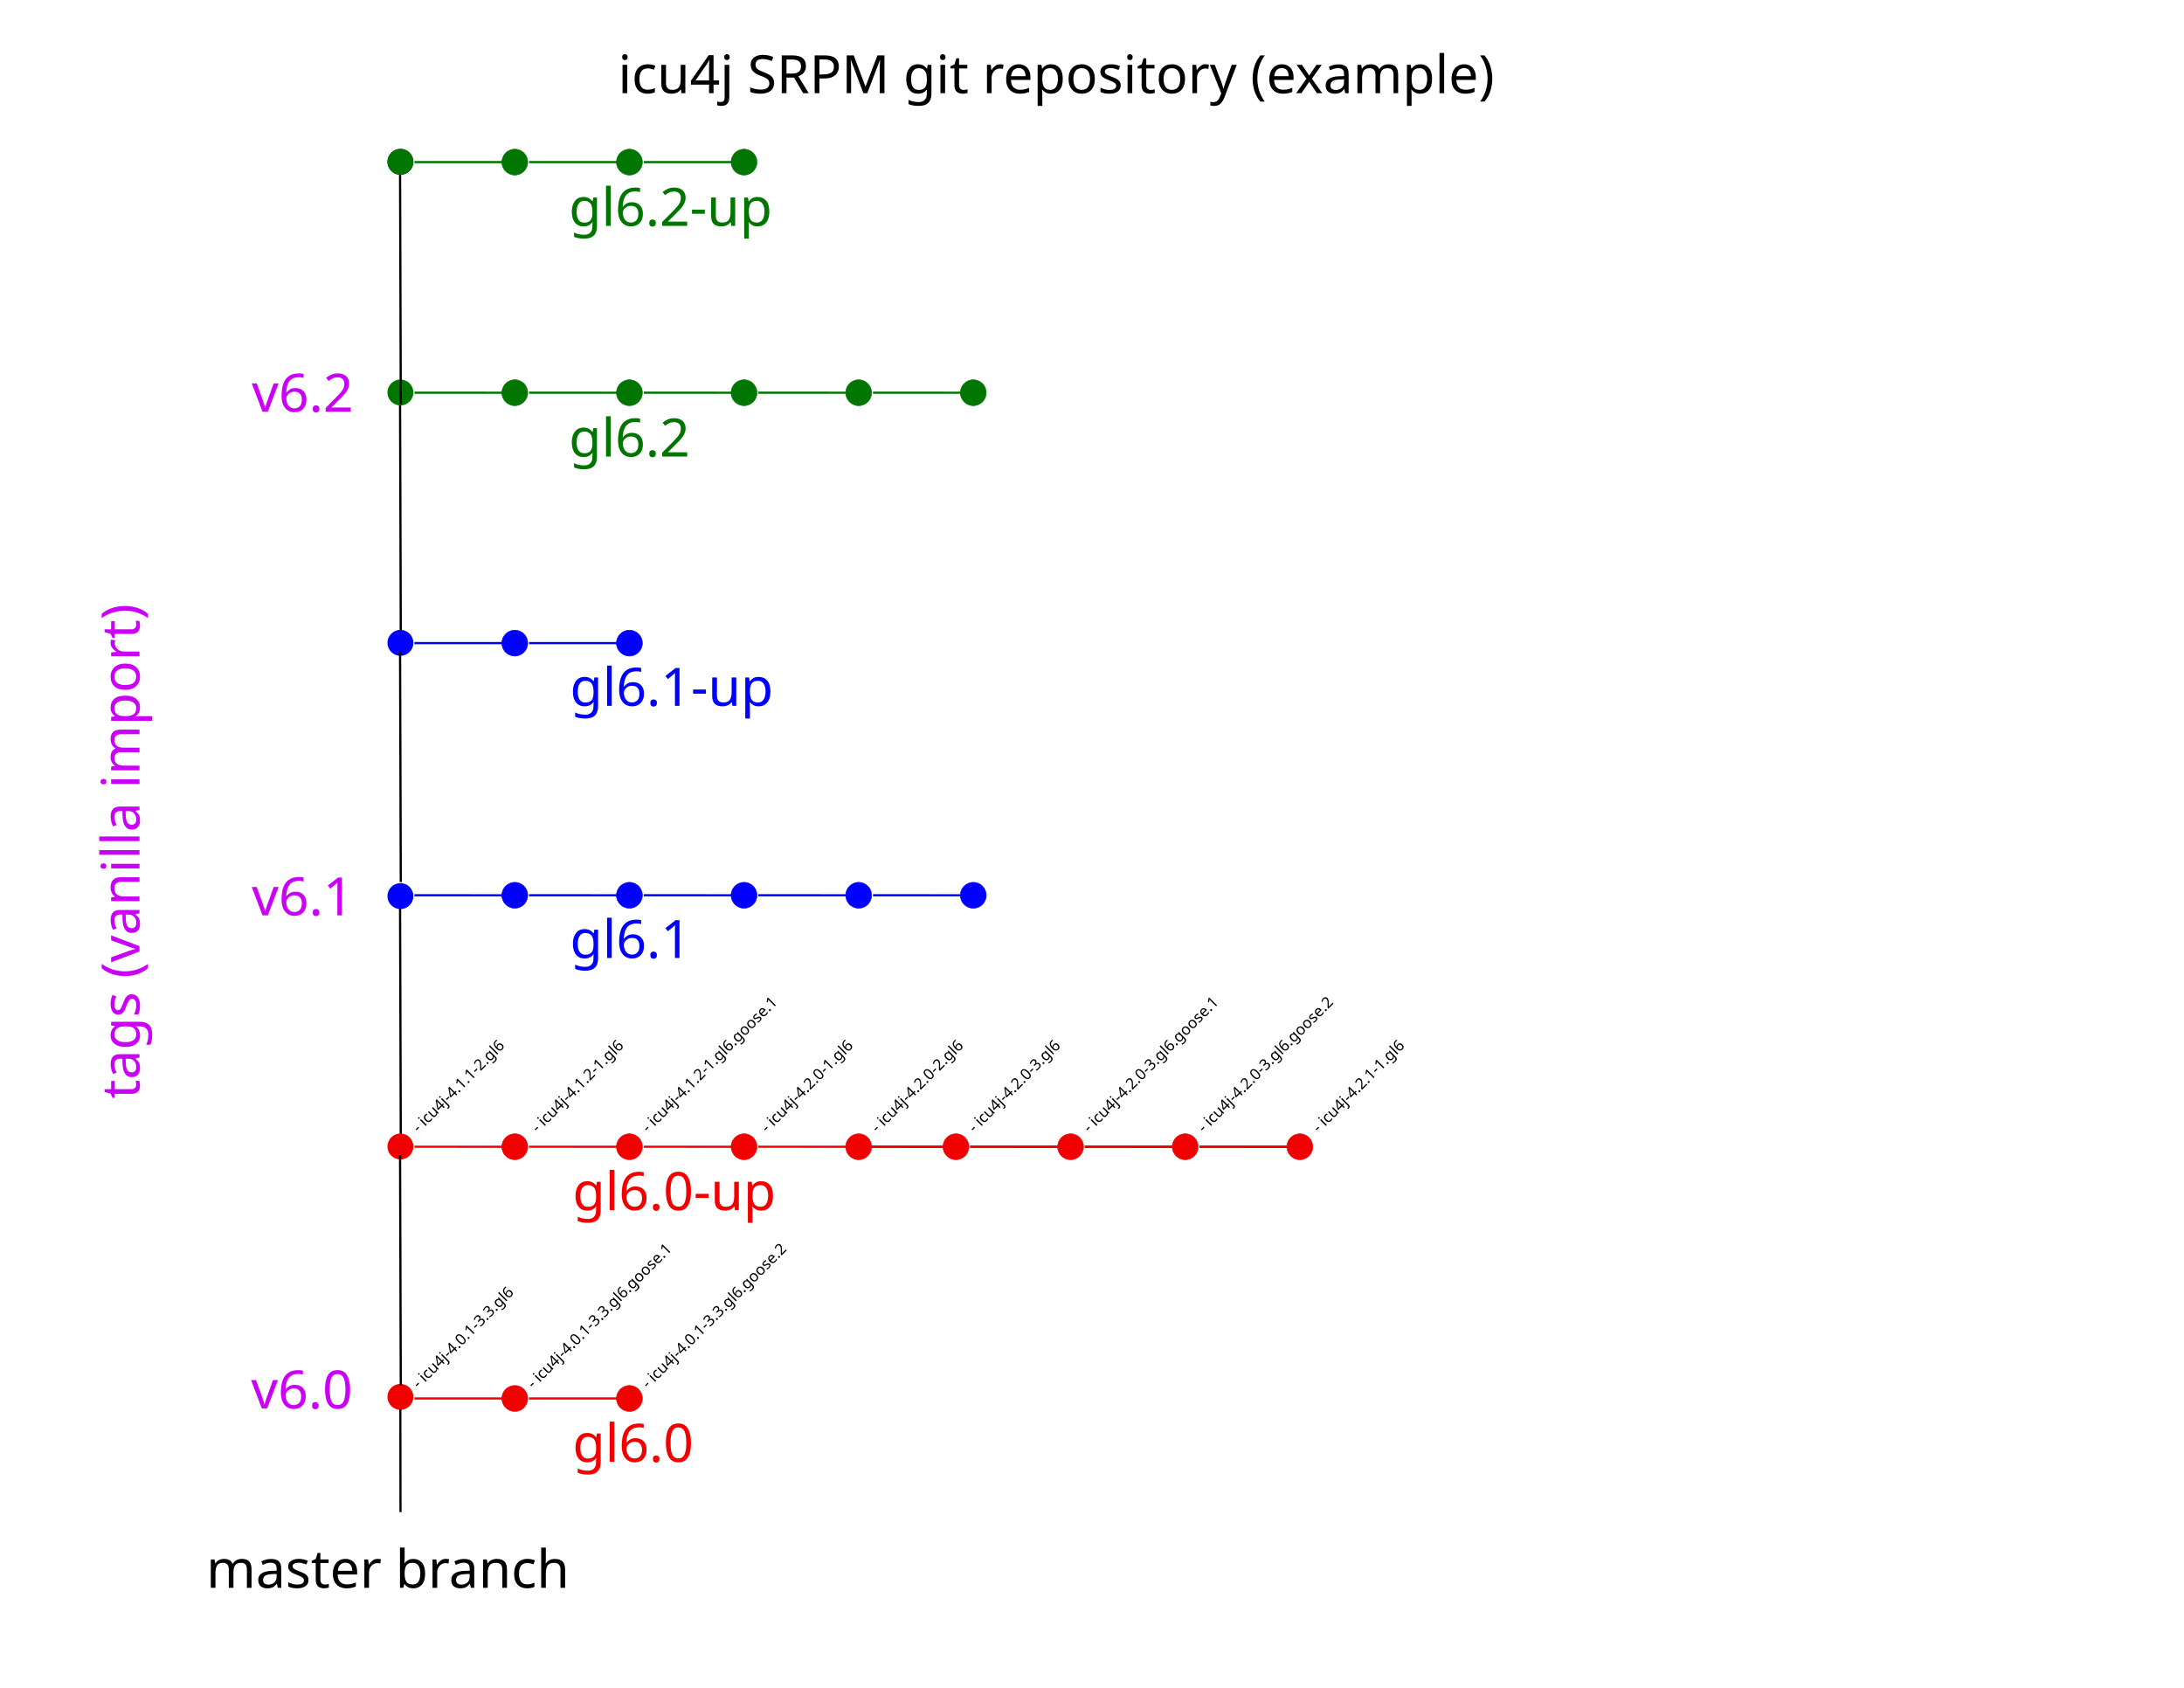
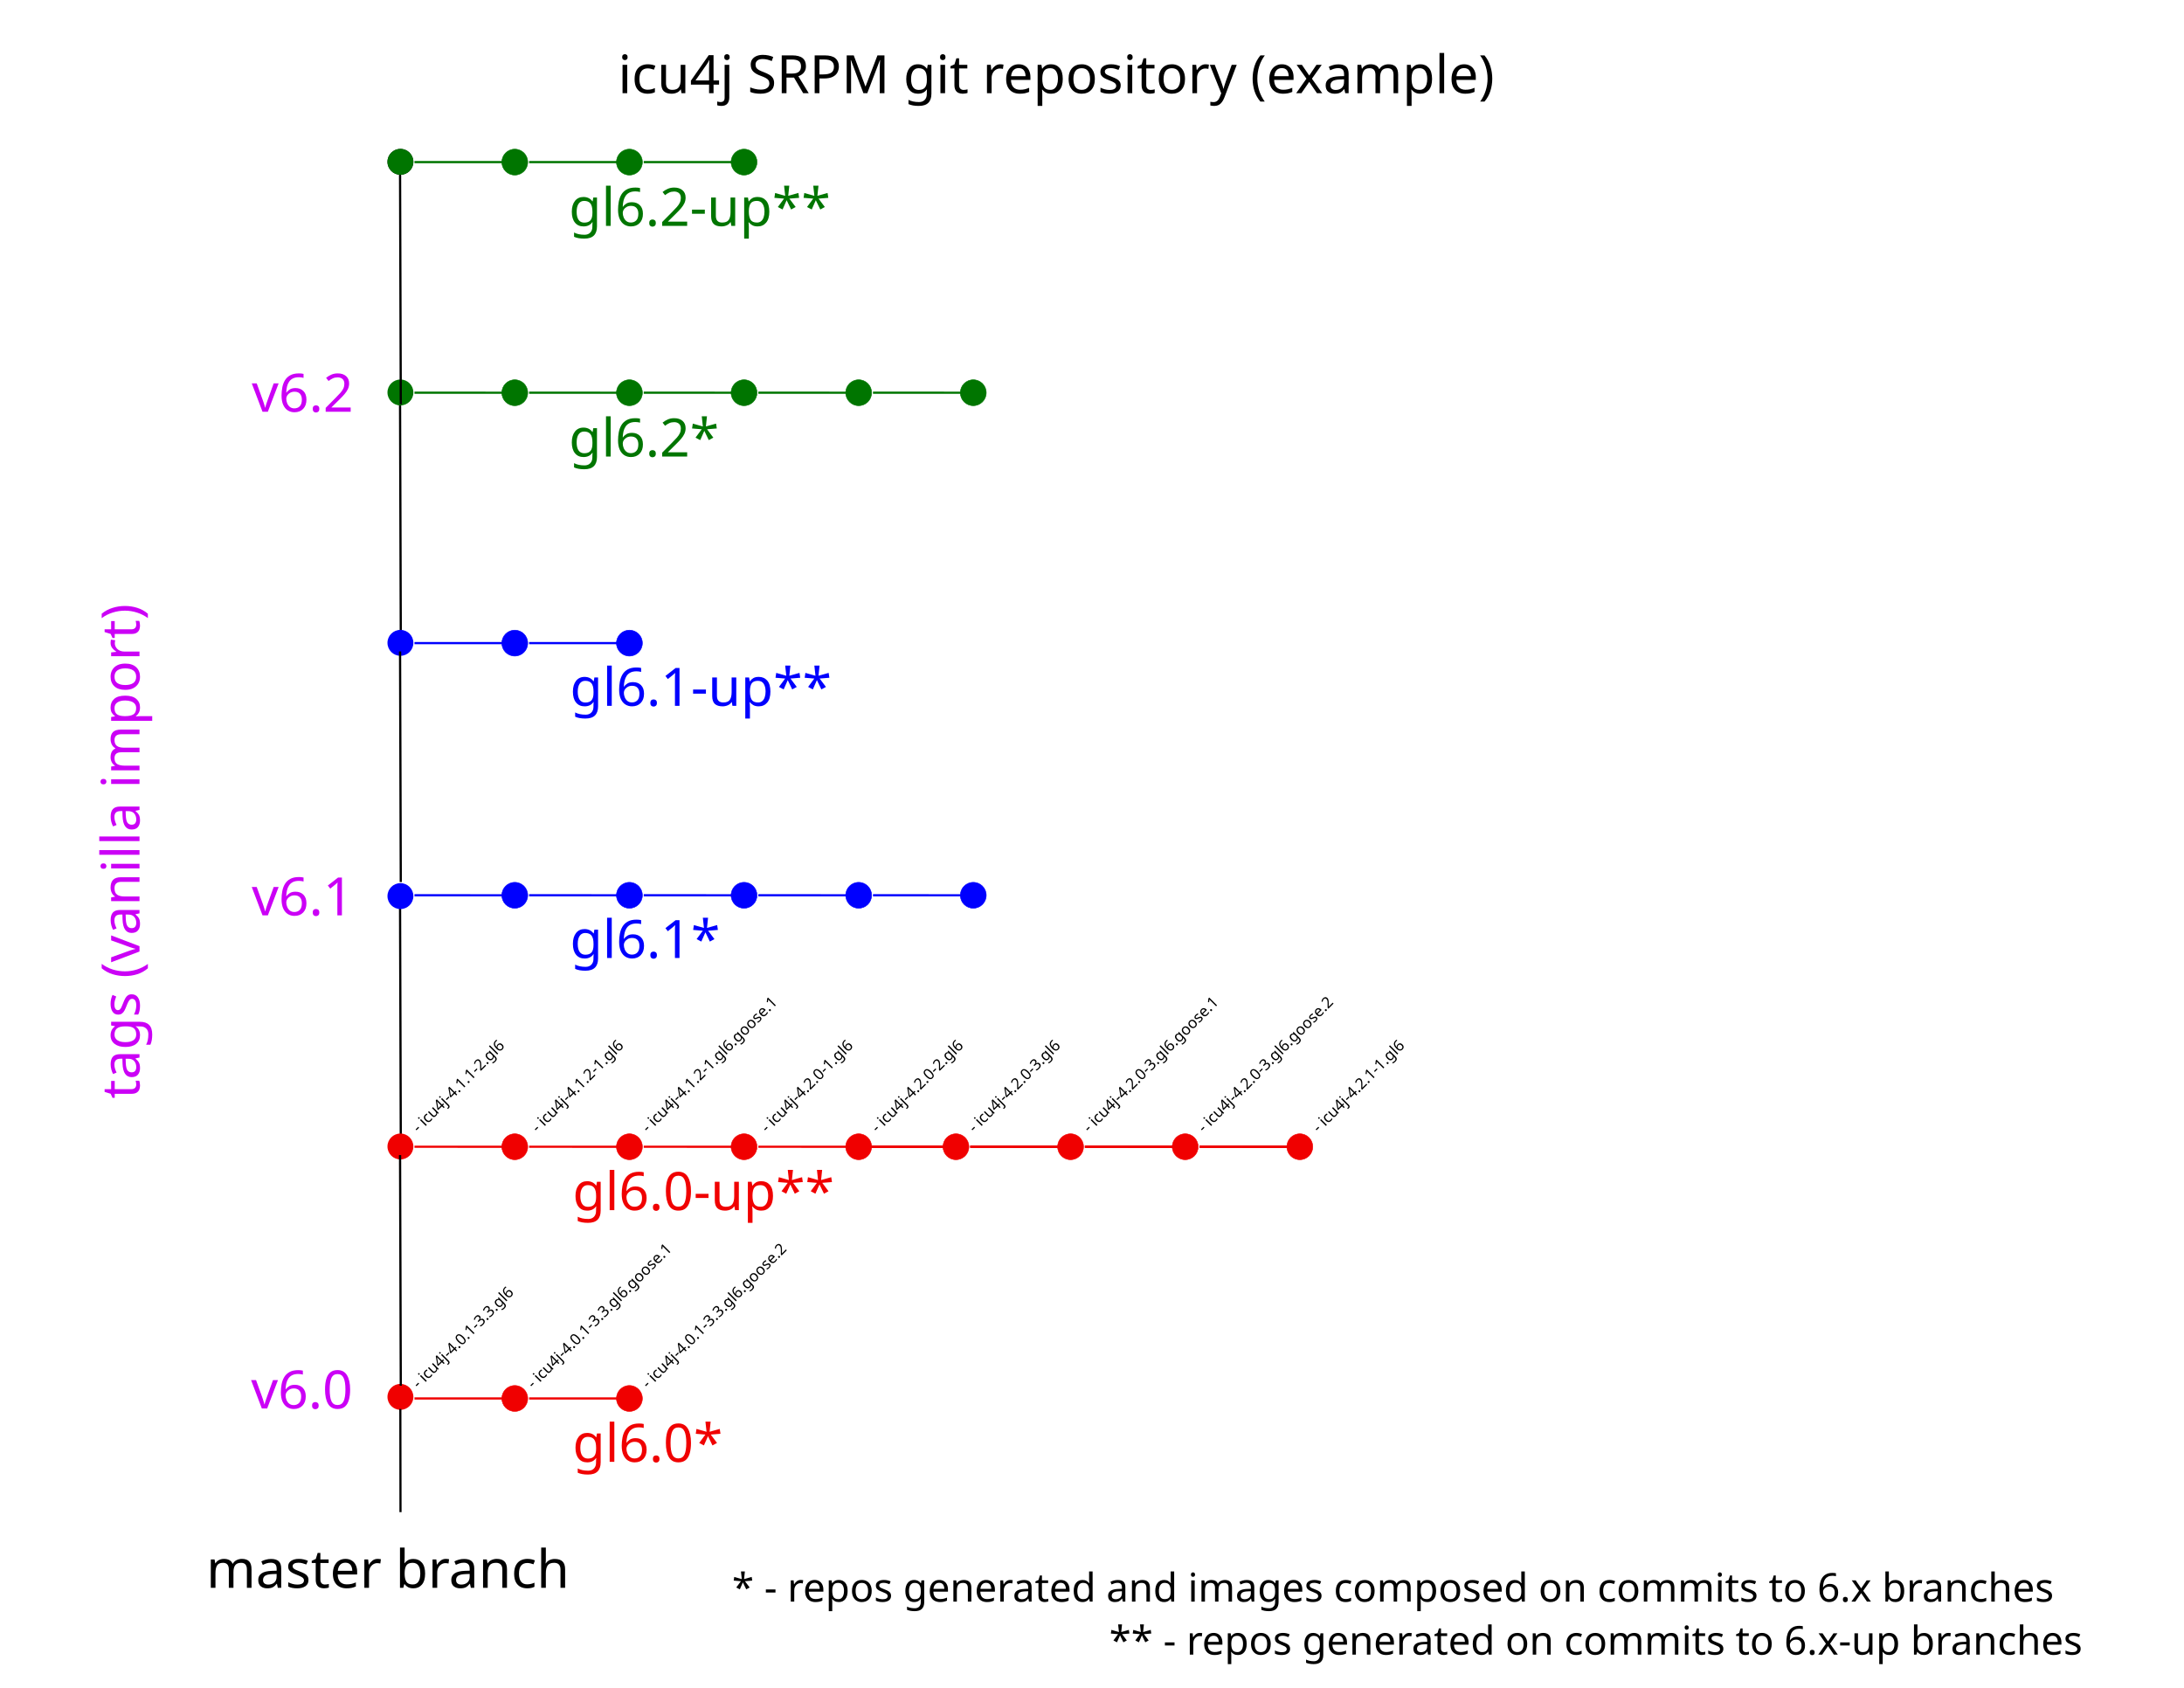
<svg xmlns="http://www.w3.org/2000/svg" width="990" height="765" id="svg2985" version="1.1">
  <defs id="defs2987">
    </defs>
  <g id="layer1" transform="translate(-4.858841,-10.81246)">
    <text xml:space="preserve" style="font-size:24px;font-style:normal;font-weight:normal;line-height:125%;letter-spacing:0px;word-spacing:0px;fill:#000000;fill-opacity:1;stroke:none;font-family:Sans" x="98.373" y="730.473" id="text4087">
      <tspan id="tspan4089" x="98.373" y="730.473">master branch</tspan>
    </text>
    <text xml:space="preserve" style="font-size:24px;font-style:normal;font-weight:normal;line-height:125%;letter-spacing:0px;word-spacing:0px;fill:#cb00f6;fill-opacity:1;stroke:none;font-family:Sans" x="118.671" y="649.191" id="text4091">
      <tspan id="tspan4093" x="118.671" y="649.191">v6.0</tspan>
    </text>
    <text xml:space="preserve" style="font-size:24px;font-style:normal;font-weight:normal;line-height:125%;letter-spacing:0px;word-spacing:0px;fill:#cb00f6;fill-opacity:1;stroke:none;font-family:Sans" x="118.982" y="425.699" id="text4095">
      <tspan id="tspan4097" x="118.982" y="425.699">v6.1</tspan>
    </text>
    <text xml:space="preserve" style="font-size:24px;font-style:normal;font-weight:normal;line-height:125%;letter-spacing:0px;word-spacing:0px;fill:#cb00f6;fill-opacity:1;stroke:none;font-family:Sans" x="-508.783" y="68.093" id="text4487" transform="matrix(0,-1,1,0,0,0)">
      <tspan id="tspan4489" x="-508.783" y="68.093">tags (vanilla import)</tspan>
    </text>
    <text xml:space="preserve" style="font-size:24px;font-style:normal;font-weight:normal;line-height:125%;letter-spacing:0px;word-spacing:0px;fill:#f00000;fill-opacity:1;stroke:none;font-family:Sans" x="264.418" y="673.38" id="text4483">
-       <tspan id="tspan4485" x="264.418" y="673.38">gl6.0</tspan>
+       <tspan id="tspan4485" x="264.418" y="673.38">gl6.0*</tspan>
    </text>
    <g transform="matrix(0,1,-1,0,527.0171,279.9499)" id="g4796">
      <path style="fill:#f00000;fill-opacity:1;stroke:#f00000;stroke-width:1px;stroke-linecap:butt;stroke-linejoin:miter;stroke-opacity:1" d="m 364.711,291.177 -0.008,43.1" id="path4798" />
      <path style="fill:#f00000;fill-opacity:1;fill-rule:nonzero;stroke:#f00000;stroke-opacity:1" id="path4800" d="m 471.88,290.17 c 0,13.845 -11.224,25.069 -25.069,25.069 -13.845,0 -25.069,-11.224 -25.069,-25.069 0,-13.845 11.224,-25.069 25.069,-25.069 13.845,0 25.069,11.224 25.069,25.069 z" transform="matrix(0.2342092,0,0,0.2342092,260.0598,220.8451)" />
    </g>
    <g transform="matrix(0,1,-1,0,578.9763,279.9499)" id="g4802">
      <path id="path4804" d="m 364.711,291.177 -0.008,43.1" style="fill:#f00000;fill-opacity:1;stroke:#f00000;stroke-width:1px;stroke-linecap:butt;stroke-linejoin:miter;stroke-opacity:1" />
      <path transform="matrix(0.2342092,0,0,0.2342092,260.0598,220.8451)" d="m 471.88,290.17 c 0,13.845 -11.224,25.069 -25.069,25.069 -13.845,0 -25.069,-11.224 -25.069,-25.069 0,-13.845 11.224,-25.069 25.069,-25.069 13.845,0 25.069,11.224 25.069,25.069 z" id="path4806" style="fill:#f00000;fill-opacity:1;fill-rule:nonzero;stroke:#f00000;stroke-opacity:1" />
    </g>
    <text id="text4888" y="197.43" x="118.982" style="font-size:24px;font-style:normal;font-weight:normal;line-height:125%;letter-spacing:0px;word-spacing:0px;fill:#cb00f6;fill-opacity:1;stroke:none;font-family:Sans" xml:space="preserve">
      <tspan y="197.43" x="118.982" id="tspan4890">v6.2</tspan>
    </text>
    <g id="g5621">
      <g transform="matrix(0.7071068,0.7071068,-0.7071068,0.7071068,431.412,-91.86988)" id="g5491">
        <g id="g4871" transform="translate(-221.2294,26.17544)">
          <g style="fill:#0000fe;fill-opacity:1;stroke:#0000fe;stroke-opacity:1" id="g4841" transform="matrix(0.7071068,0.7071068,-0.7071068,0.7071068,390.4813,7.870435)">
            <path id="path4843" d="m 364.711,291.177 -0.008,43.1" style="fill:#0000fe;fill-opacity:1;stroke:#0000fe;stroke-width:1px;stroke-linecap:butt;stroke-linejoin:miter;stroke-opacity:1" />
            <path transform="matrix(0.2342092,0,0,0.2342092,260.0598,220.8451)" d="m 471.88,290.17 c 0,13.845 -11.224,25.069 -25.069,25.069 -13.845,0 -25.069,-11.224 -25.069,-25.069 0,-13.845 11.224,-25.069 25.069,-25.069 13.845,0 25.069,11.224 25.069,25.069 z" id="path4845" style="fill:#0000fe;fill-opacity:1;fill-rule:nonzero;stroke:#0000fe;stroke-opacity:1" />
          </g>
          <g style="fill:#0000fe;fill-opacity:1;stroke:#0000fe;stroke-opacity:1" id="g4847" transform="matrix(0.7071068,0.7071068,-0.7071068,0.7071068,427.222,-28.87029)">
            <path style="fill:#0000fe;fill-opacity:1;stroke:#0000fe;stroke-width:1px;stroke-linecap:butt;stroke-linejoin:miter;stroke-opacity:1" d="m 364.711,291.177 -0.008,43.1" id="path4849" />
            <path style="fill:#0000fe;fill-opacity:1;fill-rule:nonzero;stroke:#0000fe;stroke-opacity:1" id="path4851" d="m 471.88,290.17 c 0,13.845 -11.224,25.069 -25.069,25.069 -13.845,0 -25.069,-11.224 -25.069,-25.069 0,-13.845 11.224,-25.069 25.069,-25.069 13.845,0 25.069,11.224 25.069,25.069 z" transform="matrix(0.2342092,0,0,0.2342092,260.0598,220.8451)" />
          </g>
          <g style="fill:#0000fe;fill-opacity:1;stroke:#0000fe;stroke-opacity:1" id="g4853" transform="matrix(0.7071068,0.7071068,-0.7071068,0.7071068,463.9627,-65.61102)">
            <path id="path4855" d="m 364.711,291.177 -0.008,43.1" style="fill:#0000fe;fill-opacity:1;stroke:#0000fe;stroke-width:1px;stroke-linecap:butt;stroke-linejoin:miter;stroke-opacity:1" />
            <path transform="matrix(0.2342092,0,0,0.2342092,260.0598,220.8451)" d="m 471.88,290.17 c 0,13.845 -11.224,25.069 -25.069,25.069 -13.845,0 -25.069,-11.224 -25.069,-25.069 0,-13.845 11.224,-25.069 25.069,-25.069 13.845,0 25.069,11.224 25.069,25.069 z" id="path4857" style="fill:#0000fe;fill-opacity:1;fill-rule:nonzero;stroke:#0000fe;stroke-opacity:1" />
          </g>
          <g style="fill:#0000fe;fill-opacity:1;stroke:#0000fe;stroke-opacity:1" id="g4859" transform="matrix(0.7071068,0.7071068,-0.7071068,0.7071068,500.7034,-102.3517)">
            <path style="fill:#0000fe;fill-opacity:1;stroke:#0000fe;stroke-width:1px;stroke-linecap:butt;stroke-linejoin:miter;stroke-opacity:1" d="m 364.711,291.177 -0.008,43.1" id="path4861" />
            <path style="fill:#0000fe;fill-opacity:1;fill-rule:nonzero;stroke:#0000fe;stroke-opacity:1" id="path4863" d="m 471.88,290.17 c 0,13.845 -11.224,25.069 -25.069,25.069 -13.845,0 -25.069,-11.224 -25.069,-25.069 0,-13.845 11.224,-25.069 25.069,-25.069 13.845,0 25.069,11.224 25.069,25.069 z" transform="matrix(0.2342092,0,0,0.2342092,260.0598,220.8451)" />
          </g>
          <g style="fill:#0000fe;fill-opacity:1;stroke:#0000fe;stroke-opacity:1" id="g4865" transform="matrix(0.7071068,0.7071068,-0.7071068,0.7071068,537.4442,-139.0925)">
            <path id="path4867" d="m 364.711,291.177 -0.008,43.1" style="fill:#0000fe;fill-opacity:1;stroke:#0000fe;stroke-width:1px;stroke-linecap:butt;stroke-linejoin:miter;stroke-opacity:1" />
            <path transform="matrix(0.2342092,0,0,0.2342092,260.0598,220.8451)" d="m 471.88,290.17 c 0,13.845 -11.224,25.069 -25.069,25.069 -13.845,0 -25.069,-11.224 -25.069,-25.069 0,-13.845 11.224,-25.069 25.069,-25.069 13.845,0 25.069,11.224 25.069,25.069 z" id="path4869" style="fill:#0000fe;fill-opacity:1;fill-rule:nonzero;stroke:#0000fe;stroke-opacity:1" />
          </g>
        </g>
        <text transform="matrix(0.7071068,-0.7071068,0.7071068,0.7071068,0,0)" id="text4955" y="536.882" x="-168.167" style="font-size:24px;font-style:normal;font-weight:normal;line-height:125%;letter-spacing:0px;word-spacing:0px;fill:#0000fe;fill-opacity:1;stroke:none;font-family:Sans" xml:space="preserve">
-           <tspan y="536.882" x="-168.167" id="tspan4957">gl6.1</tspan>
+           <tspan y="536.882" x="-168.167" id="tspan4957">gl6.1*</tspan>
        </text>
      </g>
    </g>
    <g id="g5471" transform="matrix(0.7071068,0.7071068,-0.7071068,0.7071068,350.3075,-238.5447)">
      <g transform="matrix(0.7071068,0.7071068,-0.7071068,0.7071068,96.32336,-465.217)" id="g5019">
        <g style="fill:#007500;fill-opacity:1;stroke:#007500;stroke-opacity:1" id="g4749" transform="translate(323.4958,220.3594)">
          <path id="path4745" d="m 364.711,291.177 -0.008,43.1" style="fill:#007500;fill-opacity:1;stroke:#007500;stroke-width:1px;stroke-linecap:butt;stroke-linejoin:miter;stroke-opacity:1" />
          <path transform="matrix(0.2342092,0,0,0.2342092,260.0598,220.8451)" d="m 471.88,290.17 c 0,13.845 -11.224,25.069 -25.069,25.069 -13.845,0 -25.069,-11.224 -25.069,-25.069 0,-13.845 11.224,-25.069 25.069,-25.069 13.845,0 25.069,11.224 25.069,25.069 z" id="path4743" style="fill:#007500;fill-opacity:1;fill-rule:nonzero;stroke:#007500;stroke-opacity:1" />
        </g>
        <g style="fill:#007500;fill-opacity:1;stroke:#007500;stroke-opacity:1" id="g4753" transform="translate(323.4958,168.4001)">
          <path style="fill:#007500;fill-opacity:1;stroke:#007500;stroke-width:1px;stroke-linecap:butt;stroke-linejoin:miter;stroke-opacity:1" d="m 364.711,291.177 -0.008,43.1" id="path4755" />
          <path style="fill:#007500;fill-opacity:1;fill-rule:nonzero;stroke:#007500;stroke-opacity:1" id="path4757" d="m 471.88,290.17 c 0,13.845 -11.224,25.069 -25.069,25.069 -13.845,0 -25.069,-11.224 -25.069,-25.069 0,-13.845 11.224,-25.069 25.069,-25.069 13.845,0 25.069,11.224 25.069,25.069 z" transform="matrix(0.2342092,0,0,0.2342092,260.0598,220.8451)" />
        </g>
        <g style="fill:#007500;fill-opacity:1;stroke:#007500;stroke-opacity:1" id="g4759" transform="translate(323.4958,116.4409)">
          <path id="path4761" d="m 364.711,291.177 -0.008,43.1" style="fill:#007500;fill-opacity:1;stroke:#007500;stroke-width:1px;stroke-linecap:butt;stroke-linejoin:miter;stroke-opacity:1" />
          <path transform="matrix(0.2342092,0,0,0.2342092,260.0598,220.8451)" d="m 471.88,290.17 c 0,13.845 -11.224,25.069 -25.069,25.069 -13.845,0 -25.069,-11.224 -25.069,-25.069 0,-13.845 11.224,-25.069 25.069,-25.069 13.845,0 25.069,11.224 25.069,25.069 z" id="path4763" style="fill:#007500;fill-opacity:1;fill-rule:nonzero;stroke:#007500;stroke-opacity:1" />
        </g>
        <g style="fill:#007500;fill-opacity:1;stroke:#007500;stroke-opacity:1" id="g4765" transform="translate(323.4958,64.48166)">
          <path style="fill:#007500;fill-opacity:1;stroke:#007500;stroke-width:1px;stroke-linecap:butt;stroke-linejoin:miter;stroke-opacity:1" d="m 364.711,291.177 -0.008,43.1" id="path4767" />
          <path style="fill:#007500;fill-opacity:1;fill-rule:nonzero;stroke:#007500;stroke-opacity:1" id="path4769" d="m 471.88,290.17 c 0,13.845 -11.224,25.069 -25.069,25.069 -13.845,0 -25.069,-11.224 -25.069,-25.069 0,-13.845 11.224,-25.069 25.069,-25.069 13.845,0 25.069,11.224 25.069,25.069 z" transform="matrix(0.2342092,0,0,0.2342092,260.0598,220.8451)" />
        </g>
        <g style="fill:#007500;fill-opacity:1;stroke:#007500;stroke-opacity:1" id="g4771" transform="translate(323.4958,12.52242)">
          <path id="path4773" d="m 364.711,291.177 -0.008,43.1" style="fill:#007500;fill-opacity:1;stroke:#007500;stroke-width:1px;stroke-linecap:butt;stroke-linejoin:miter;stroke-opacity:1" />
          <path transform="matrix(0.2342092,0,0,0.2342092,260.0598,220.8451)" d="m 471.88,290.17 c 0,13.845 -11.224,25.069 -25.069,25.069 -13.845,0 -25.069,-11.224 -25.069,-25.069 0,-13.845 11.224,-25.069 25.069,-25.069 13.845,0 25.069,11.224 25.069,25.069 z" id="path4775" style="fill:#007500;fill-opacity:1;fill-rule:nonzero;stroke:#007500;stroke-opacity:1" />
        </g>
      </g>
      <text transform="matrix(0.7071068,-0.7071068,0.7071068,0.7071068,0,0)" id="text4959" y="456.272" x="-87.557" style="font-size:24px;font-style:normal;font-weight:normal;line-height:125%;letter-spacing:0px;word-spacing:0px;fill:#007500;fill-opacity:1;stroke:none;font-family:Sans" xml:space="preserve">
-         <tspan y="456.272" x="-87.557" id="tspan4961">gl6.2</tspan>
+         <tspan y="456.272" x="-87.557" id="tspan4961">gl6.2*</tspan>
      </text>
    </g>
    <g id="g6087">
      <g transform="matrix(0,1,-1,0,527.0171,-62.41085)" id="g5648" style="fill:#0000fe;fill-opacity:1;stroke:#0000fe;stroke-opacity:1">
        <path style="fill:#0000fe;fill-opacity:1;stroke:#0000fe;stroke-width:1px;stroke-linecap:butt;stroke-linejoin:miter;stroke-opacity:1" d="m 364.711,291.177 -0.008,43.1" id="path5650" />
        <path style="fill:#0000fe;fill-opacity:1;fill-rule:nonzero;stroke:#0000fe;stroke-opacity:1" id="path5652" d="m 471.88,290.17 c 0,13.845 -11.224,25.069 -25.069,25.069 -13.845,0 -25.069,-11.224 -25.069,-25.069 0,-13.845 11.224,-25.069 25.069,-25.069 13.845,0 25.069,11.224 25.069,25.069 z" transform="matrix(0.2342092,0,0,0.2342092,260.0598,220.8451)" />
      </g>
      <g transform="matrix(0,1,-1,0,578.9763,-62.41084)" id="g5654" style="fill:#0000fe;fill-opacity:1;stroke:#0000fe;stroke-opacity:1">
        <path id="path5656" d="m 364.711,291.177 -0.008,43.1" style="fill:#0000fe;fill-opacity:1;stroke:#0000fe;stroke-width:1px;stroke-linecap:butt;stroke-linejoin:miter;stroke-opacity:1" />
        <path transform="matrix(0.2342092,0,0,0.2342092,260.0598,220.8451)" d="m 471.88,290.17 c 0,13.845 -11.224,25.069 -25.069,25.069 -13.845,0 -25.069,-11.224 -25.069,-25.069 0,-13.845 11.224,-25.069 25.069,-25.069 13.845,0 25.069,11.224 25.069,25.069 z" id="path5658" style="fill:#0000fe;fill-opacity:1;fill-rule:nonzero;stroke:#0000fe;stroke-opacity:1" />
      </g>
      <text id="text5678" y="330.718" x="263.245" style="font-size:24px;font-style:normal;font-weight:normal;line-height:125%;letter-spacing:0px;word-spacing:0px;fill:#0000fe;fill-opacity:1;stroke:none;font-family:Sans" xml:space="preserve">
-         <tspan y="330.718" x="263.245" id="tspan5680">gl6.1-up</tspan>
+         <tspan y="330.718" x="263.245" id="tspan5680">gl6.1-up**</tspan>
      </text>
    </g>
    <g id="g6198">
      <g style="fill:#007500;fill-opacity:1;stroke:#007500;stroke-opacity:1" id="g5718" transform="matrix(0,1,-1,0,527.0171,-280.4225)">
        <path id="path5720" d="m 364.711,291.177 -0.008,43.1" style="fill:#007500;fill-opacity:1;stroke:#007500;stroke-width:1px;stroke-linecap:butt;stroke-linejoin:miter;stroke-opacity:1" />
        <path transform="matrix(0.2342092,0,0,0.2342092,260.0598,220.8451)" d="m 471.88,290.17 c 0,13.845 -11.224,25.069 -25.069,25.069 -13.845,0 -25.069,-11.224 -25.069,-25.069 0,-13.845 11.224,-25.069 25.069,-25.069 13.845,0 25.069,11.224 25.069,25.069 z" id="path5722" style="fill:#007500;fill-opacity:1;fill-rule:nonzero;stroke:#007500;stroke-opacity:1" />
      </g>
      <g style="fill:#007500;fill-opacity:1;stroke:#007500;stroke-opacity:1" id="g5724" transform="matrix(0,1,-1,0,578.9763,-280.4225)">
        <path style="fill:#007500;fill-opacity:1;stroke:#007500;stroke-width:1px;stroke-linecap:butt;stroke-linejoin:miter;stroke-opacity:1" d="m 364.711,291.177 -0.008,43.1" id="path5726" />
        <path style="fill:#007500;fill-opacity:1;fill-rule:nonzero;stroke:#007500;stroke-opacity:1" id="path5728" d="m 471.88,290.17 c 0,13.845 -11.224,25.069 -25.069,25.069 -13.845,0 -25.069,-11.224 -25.069,-25.069 0,-13.845 11.224,-25.069 25.069,-25.069 13.845,0 25.069,11.224 25.069,25.069 z" transform="matrix(0.2342092,0,0,0.2342092,260.0598,220.8451)" />
      </g>
      <g style="fill:#007500;fill-opacity:1;stroke:#007500;stroke-opacity:1" id="g5730" transform="matrix(0,1,-1,0,630.9356,-280.4225)">
        <path id="path5732" d="m 364.711,291.177 -0.008,43.1" style="fill:#007500;fill-opacity:1;stroke:#007500;stroke-width:1px;stroke-linecap:butt;stroke-linejoin:miter;stroke-opacity:1" />
        <path transform="matrix(0.2342092,0,0,0.2342092,260.0598,220.8451)" d="m 471.88,290.17 c 0,13.845 -11.224,25.069 -25.069,25.069 -13.845,0 -25.069,-11.224 -25.069,-25.069 0,-13.845 11.224,-25.069 25.069,-25.069 13.845,0 25.069,11.224 25.069,25.069 z" id="path5734" style="fill:#007500;fill-opacity:1;fill-rule:nonzero;stroke:#007500;stroke-opacity:1" />
      </g>
      <text xml:space="preserve" style="font-size:24px;font-style:normal;font-weight:normal;line-height:125%;letter-spacing:0px;word-spacing:0px;fill:#007500;fill-opacity:1;stroke:none;font-family:Sans" x="262.751" y="113.201" id="text5748">
-         <tspan id="tspan5750" x="262.751" y="113.201">gl6.2-up</tspan>
+         <tspan id="tspan5750" x="262.751" y="113.201">gl6.2-up**</tspan>
      </text>
    </g>
    <g id="g6133">
      <path id="path4493" d="m 186.207,422.347 0.326,104.512" style="fill:none;stroke:#000000;stroke-width:1.005px;stroke-linecap:butt;stroke-linejoin:miter;stroke-opacity:1" />
      <path style="fill:#f00000;fill-opacity:1;fill-rule:nonzero;stroke:none" id="path4017" d="m 471.88,290.17 c 0,13.845 -11.224,25.069 -25.069,25.069 -13.845,0 -25.069,-11.224 -25.069,-25.069 0,-13.845 11.224,-25.069 25.069,-25.069 13.845,0 25.069,11.224 25.069,25.069 z" transform="matrix(0.2342092,0,0,0.2342092,81.72194,575.9729)" />
      <path style="fill:#f00000;fill-opacity:1;fill-rule:nonzero;stroke:none" id="path4021" d="m 471.88,290.17 c 0,13.845 -11.224,25.069 -25.069,25.069 -13.845,0 -25.069,-11.224 -25.069,-25.069 0,-13.845 11.224,-25.069 25.069,-25.069 13.845,0 25.069,11.224 25.069,25.069 z" transform="matrix(0.2342092,0,0,0.2342092,81.72194,462.4877)" />
      <path style="fill:#0000fe;fill-opacity:1;fill-rule:nonzero;stroke:none" id="path4025" d="m 471.88,290.17 c 0,13.845 -11.224,25.069 -25.069,25.069 -13.845,0 -25.069,-11.224 -25.069,-25.069 0,-13.845 11.224,-25.069 25.069,-25.069 13.845,0 25.069,11.224 25.069,25.069 z" transform="matrix(0.2342092,0,0,0.2342092,81.72194,349.0025)" />
      <path style="fill:#000000;fill-opacity:1;stroke:#000000;stroke-width:0.977px;stroke-linecap:butt;stroke-linejoin:miter;stroke-opacity:1" d="m 186.333,649.418 0.072,46.762" id="path4041" />
      <path style="fill:none;stroke:#000000;stroke-width:1.005px;stroke-linecap:butt;stroke-linejoin:miter;stroke-opacity:1" d="m 186.207,534.347 0.326,104.512" id="path4495" />
      <path style="fill:none;stroke:#000000;stroke-width:1.005px;stroke-linecap:butt;stroke-linejoin:miter;stroke-opacity:1" d="m 186.207,194.078 0.326,104.512" id="path5459" />
      <path transform="matrix(0.2342092,0,0,0.2342092,81.72194,234.2187)" d="m 471.88,290.17 c 0,13.845 -11.224,25.069 -25.069,25.069 -13.845,0 -25.069,-11.224 -25.069,-25.069 0,-13.845 11.224,-25.069 25.069,-25.069 13.845,0 25.069,11.224 25.069,25.069 z" id="path5463" style="fill:#0000fe;fill-opacity:1;fill-rule:nonzero;stroke:none" />
      <path transform="matrix(0.2342092,0,0,0.2342092,81.72194,120.7334)" d="m 471.88,290.17 c 0,13.845 -11.224,25.069 -25.069,25.069 -13.845,0 -25.069,-11.224 -25.069,-25.069 0,-13.845 11.224,-25.069 25.069,-25.069 13.845,0 25.069,11.224 25.069,25.069 z" id="path5465" style="fill:#007500;fill-opacity:1;fill-rule:nonzero;stroke:none" />
      <path id="path5469" d="m 186.207,306.078 0.326,104.512" style="fill:none;stroke:#000000;stroke-width:1.005px;stroke-linecap:butt;stroke-linejoin:miter;stroke-opacity:1" />
      <path id="path5682" d="m 186.207,89.551 0.326,104.512" style="fill:none;stroke:#000000;stroke-width:1.005px;stroke-linecap:butt;stroke-linejoin:miter;stroke-opacity:1" />
      <path style="fill:#000000;fill-opacity:1;fill-rule:nonzero;stroke:none" id="path5684" d="m 471.88,290.17 c 0,13.845 -11.224,25.069 -25.069,25.069 -13.845,0 -25.069,-11.224 -25.069,-25.069 0,-13.845 11.224,-25.069 25.069,-25.069 13.845,0 25.069,11.224 25.069,25.069 z" transform="matrix(0.2342092,0,0,0.2342092,81.72194,16.207)" />
      <path style="fill:#007500;fill-opacity:1;fill-rule:nonzero;stroke:none" id="path5752" d="m 471.88,290.17 c 0,13.845 -11.224,25.069 -25.069,25.069 -13.845,0 -25.069,-11.224 -25.069,-25.069 0,-13.845 11.224,-25.069 25.069,-25.069 13.845,0 25.069,11.224 25.069,25.069 z" transform="matrix(0.2342092,0,0,0.2342092,81.72194,16.20701)" />
    </g>
    <g id="g6161">
      <text xml:space="preserve" style="font-size:24px;font-style:normal;font-weight:normal;line-height:125%;letter-spacing:0px;word-spacing:0px;fill:#f00000;fill-opacity:1;stroke:none;font-family:Sans" x="264.418" y="559.289" id="text5585">
-         <tspan id="tspan5587" x="264.418" y="559.289">gl6.0-up</tspan>
+         <tspan id="tspan5587" x="264.418" y="559.289">gl6.0-up**</tspan>
      </text>
      <g id="g6008">
        <path style="fill:#f00000;fill-opacity:1;stroke:#f00000;stroke-width:1px;stroke-linecap:butt;stroke-linejoin:miter;stroke-opacity:1" d="m 235.84,530.569 -43.1,-0.008" id="path5593" />
        <path style="fill:#f00000;fill-opacity:1;fill-rule:nonzero;stroke:#f00000;stroke-opacity:1" id="path5595" d="m 471.88,290.17 c 0,13.845 -11.224,25.069 -25.069,25.069 -13.845,0 -25.069,-11.224 -25.069,-25.069 0,-13.845 11.224,-25.069 25.069,-25.069 13.845,0 25.069,11.224 25.069,25.069 z" transform="matrix(0,0.2342092,-0.2342092,0,306.172,425.9179)" />
      </g>
      <g id="g6004">
        <path id="path5599" d="m 287.799,530.569 -43.1,-0.008" style="fill:#f00000;fill-opacity:1;stroke:#f00000;stroke-width:1px;stroke-linecap:butt;stroke-linejoin:miter;stroke-opacity:1" />
        <path transform="matrix(0,0.2342092,-0.2342092,0,358.1313,425.9179)" d="m 471.88,290.17 c 0,13.845 -11.224,25.069 -25.069,25.069 -13.845,0 -25.069,-11.224 -25.069,-25.069 0,-13.845 11.224,-25.069 25.069,-25.069 13.845,0 25.069,11.224 25.069,25.069 z" id="path5601" style="fill:#f00000;fill-opacity:1;fill-rule:nonzero;stroke:#f00000;stroke-opacity:1" />
      </g>
      <g id="g6000">
        <path style="fill:#f00000;fill-opacity:1;stroke:#f00000;stroke-width:1px;stroke-linecap:butt;stroke-linejoin:miter;stroke-opacity:1" d="m 339.759,530.569 -43.1,-0.008" id="path5605" />
        <path style="fill:#f00000;fill-opacity:1;fill-rule:nonzero;stroke:#f00000;stroke-opacity:1" id="path5607" d="m 471.88,290.17 c 0,13.845 -11.224,25.069 -25.069,25.069 -13.845,0 -25.069,-11.224 -25.069,-25.069 0,-13.845 11.224,-25.069 25.069,-25.069 13.845,0 25.069,11.224 25.069,25.069 z" transform="matrix(0,0.2342092,-0.2342092,0,410.0905,425.9179)" />
      </g>
      <g id="g5997">
        <path id="path5611" d="m 391.718,530.569 -43.1,-0.008" style="fill:#f00000;fill-opacity:1;stroke:#f00000;stroke-width:1px;stroke-linecap:butt;stroke-linejoin:miter;stroke-opacity:1" />
      </g>
      <path style="fill:#f00000;fill-opacity:1;fill-rule:nonzero;stroke:#f00000;stroke-opacity:1" id="path5613" d="m 471.88,290.17 c 0,13.845 -11.224,25.069 -25.069,25.069 -13.845,0 -25.069,-11.224 -25.069,-25.069 0,-13.845 11.224,-25.069 25.069,-25.069 13.845,0 25.069,11.224 25.069,25.069 z" transform="matrix(0,0.2342092,-0.2342092,0,462.0497,425.9179)" />
      <g transform="translate(96.05875,0)" id="g5961">
        <path style="fill:#f00000;fill-opacity:1;stroke:#f00000;stroke-width:1px;stroke-linecap:butt;stroke-linejoin:miter;stroke-opacity:1" d="m 443.677,530.569 -43.1,-0.008" id="path5617" />
        <path style="fill:#f00000;fill-opacity:1;fill-rule:nonzero;stroke:#f00000;stroke-opacity:1" id="path5619" d="m 471.88,290.17 c 0,13.845 -11.224,25.069 -25.069,25.069 -13.845,0 -25.069,-11.224 -25.069,-25.069 0,-13.845 11.224,-25.069 25.069,-25.069 13.845,0 25.069,11.224 25.069,25.069 z" transform="matrix(0,0.2342092,-0.2342092,0,514.009,425.9179)" />
        <path id="path5957" d="m 443.677,530.569 -43.1,-0.008" style="fill:#f00000;fill-opacity:1;stroke:#f00000;stroke-width:1px;stroke-linecap:butt;stroke-linejoin:miter;stroke-opacity:1" />
        <path style="fill:#f00000;fill-opacity:1;stroke:#f00000;stroke-width:1px;stroke-linecap:butt;stroke-linejoin:miter;stroke-opacity:1" d="m 443.677,530.569 -43.1,-0.008" id="path5959" />
      </g>
      <g id="g6148">
        <path id="path5969" d="m 591.695,530.569 -43.1,-0.008" style="fill:#f00000;fill-opacity:1;stroke:#f00000;stroke-width:1px;stroke-linecap:butt;stroke-linejoin:miter;stroke-opacity:1" />
        <path transform="matrix(0,0.2342092,-0.2342092,0,662.027,425.9179)" d="m 471.88,290.17 c 0,13.845 -11.224,25.069 -25.069,25.069 -13.845,0 -25.069,-11.224 -25.069,-25.069 0,-13.845 11.224,-25.069 25.069,-25.069 13.845,0 25.069,11.224 25.069,25.069 z" id="path5971" style="fill:#f00000;fill-opacity:1;fill-rule:nonzero;stroke:#f00000;stroke-opacity:1" />
        <path style="fill:#f00000;fill-opacity:1;stroke:#f00000;stroke-width:1px;stroke-linecap:butt;stroke-linejoin:miter;stroke-opacity:1" d="m 591.695,530.569 -43.1,-0.008" id="path5973" />
        <path id="path5975" d="m 591.695,530.569 -43.1,-0.008" style="fill:#f00000;fill-opacity:1;stroke:#f00000;stroke-width:1px;stroke-linecap:butt;stroke-linejoin:miter;stroke-opacity:1" />
      </g>
      <g transform="translate(-7.85972,0)" id="g5977">
        <path style="fill:#f00000;fill-opacity:1;stroke:#f00000;stroke-width:1px;stroke-linecap:butt;stroke-linejoin:miter;stroke-opacity:1" d="m 443.677,530.569 -43.1,-0.008" id="path5979" />
        <path style="fill:#f00000;fill-opacity:1;fill-rule:nonzero;stroke:#f00000;stroke-opacity:1" id="path5981" d="m 471.88,290.17 c 0,13.845 -11.224,25.069 -25.069,25.069 -13.845,0 -25.069,-11.224 -25.069,-25.069 0,-13.845 11.224,-25.069 25.069,-25.069 13.845,0 25.069,11.224 25.069,25.069 z" transform="matrix(0,0.2342092,-0.2342092,0,514.009,425.9179)" />
        <path id="path5983" d="m 443.677,530.569 -43.1,-0.008" style="fill:#f00000;fill-opacity:1;stroke:#f00000;stroke-width:1px;stroke-linecap:butt;stroke-linejoin:miter;stroke-opacity:1" />
        <path style="fill:#f00000;fill-opacity:1;stroke:#f00000;stroke-width:1px;stroke-linecap:butt;stroke-linejoin:miter;stroke-opacity:1" d="m 443.677,530.569 -43.1,-0.008" id="path5985" />
      </g>
      <g id="g6154">
        <g id="g5987" transform="translate(44.09951,0)">
          <path style="fill:#f00000;fill-opacity:1;stroke:#f00000;stroke-width:1px;stroke-linecap:butt;stroke-linejoin:miter;stroke-opacity:1" d="m 443.677,530.569 -43.1,-0.008" id="path5989" />
          <path style="fill:#f00000;fill-opacity:1;fill-rule:nonzero;stroke:#f00000;stroke-opacity:1" id="path5991" d="m 471.88,290.17 c 0,13.845 -11.224,25.069 -25.069,25.069 -13.845,0 -25.069,-11.224 -25.069,-25.069 0,-13.845 11.224,-25.069 25.069,-25.069 13.845,0 25.069,11.224 25.069,25.069 z" transform="matrix(0,0.2342092,-0.2342092,0,514.009,425.9179)" />
          <path id="path5993" d="m 443.677,530.569 -43.1,-0.008" style="fill:#f00000;fill-opacity:1;stroke:#f00000;stroke-width:1px;stroke-linecap:butt;stroke-linejoin:miter;stroke-opacity:1" />
          <path style="fill:#f00000;fill-opacity:1;stroke:#f00000;stroke-width:1px;stroke-linecap:butt;stroke-linejoin:miter;stroke-opacity:1" d="m 443.677,530.569 -43.1,-0.008" id="path5995" />
        </g>
      </g>
    </g>
    <text xml:space="preserve" style="font-size:24px;font-style:normal;font-weight:normal;line-height:125%;letter-spacing:0px;word-spacing:0px;fill:#000000;fill-opacity:1;stroke:none;font-family:Sans" x="-315.258" y="590.449" id="text6552" transform="matrix(0.7071068,-0.7071068,0.7071068,0.7071068,0,0)">
      <tspan id="tspan6554" x="-315.258" y="590.449" style="font-size:7px;-inkscape-font-specification:Sans;font-family:Sans;font-weight:normal;font-style:normal;font-stretch:normal;font-variant:normal;text-anchor:start;text-align:start;writing-mode:lr;line-height:125%">- icu4j-4.0.1-3.3.gl6</tspan>
    </text>
    <text transform="matrix(0.7071068,-0.7071068,0.7071068,0.7071068,0,0)" id="text6556" y="627.218" x="-278.489" style="font-size:24px;font-style:normal;font-weight:normal;line-height:125%;letter-spacing:0px;word-spacing:0px;fill:#000000;fill-opacity:1;stroke:none;font-family:Sans" xml:space="preserve">
      <tspan style="font-size:7px;-inkscape-font-specification:Sans;font-family:Sans;font-weight:normal;font-style:normal;font-stretch:normal;font-variant:normal;text-anchor:start;text-align:start;writing-mode:lr;line-height:125%" y="627.218" x="-278.489" id="tspan6558">- icu4j-4.0.1-3.3.gl6.goose.1</tspan>
    </text>
    <text xml:space="preserve" style="font-size:24px;font-style:normal;font-weight:normal;line-height:125%;letter-spacing:0px;word-spacing:0px;fill:#000000;fill-opacity:1;stroke:none;font-family:Sans" x="-241.719" y="663.987" id="text6560" transform="matrix(0.7071068,-0.7071068,0.7071068,0.7071068,0,0)">
      <tspan id="tspan6562" x="-241.719" y="663.987" style="font-size:7px;font-style:normal;font-variant:normal;font-weight:normal;font-stretch:normal;text-align:start;line-height:125%;writing-mode:lr-tb;text-anchor:start;font-family:Sans;-inkscape-font-specification:Sans">- icu4j-4.0.1-3.3.gl6.goose.2</tspan>
    </text>
    <text transform="matrix(0.7071068,-0.7071068,0.7071068,0.7071068,0,0)" id="text6597" y="508.427" x="-233.234" style="font-size:24px;font-style:normal;font-weight:normal;line-height:125%;letter-spacing:0px;word-spacing:0px;fill:#000000;fill-opacity:1;stroke:none;font-family:Sans" xml:space="preserve">
      <tspan style="font-size:7px;font-style:normal;font-variant:normal;font-weight:normal;font-stretch:normal;text-align:start;line-height:125%;writing-mode:lr-tb;text-anchor:start;font-family:Sans;-inkscape-font-specification:Sans" y="508.427" x="-233.234" id="tspan6599">- icu4j-4.1.1-2.gl6</tspan>
    </text>
    <text xml:space="preserve" style="font-size:24px;font-style:normal;font-weight:normal;line-height:125%;letter-spacing:0px;word-spacing:0px;fill:#000000;fill-opacity:1;stroke:none;font-family:Sans" x="-195.05" y="546.61" id="text6601" transform="matrix(0.7071068,-0.7071068,0.7071068,0.7071068,0,0)">
      <tspan id="tspan6603" x="-195.05" y="546.61" style="font-size:7px;font-style:normal;font-variant:normal;font-weight:normal;font-stretch:normal;text-align:start;line-height:125%;writing-mode:lr-tb;text-anchor:start;font-family:Sans;-inkscape-font-specification:Sans">- icu4j-4.1.2-1.gl6</tspan>
    </text>
    <text transform="matrix(0.7071068,-0.7071068,0.7071068,0.7071068,0,0)" id="text6605" y="581.964" x="-159.695" style="font-size:24px;font-style:normal;font-weight:normal;line-height:125%;letter-spacing:0px;word-spacing:0px;fill:#000000;fill-opacity:1;stroke:none;font-family:Sans" xml:space="preserve">
      <tspan style="font-size:7px;font-style:normal;font-variant:normal;font-weight:normal;font-stretch:normal;text-align:start;line-height:125%;writing-mode:lr-tb;text-anchor:start;font-family:Sans;-inkscape-font-specification:Sans" y="581.964" x="-159.695" id="tspan6607">- icu4j-4.1.2-1.gl6.goose.1</tspan>
    </text>
    <text xml:space="preserve" style="font-size:24px;font-style:normal;font-weight:normal;line-height:125%;letter-spacing:0px;word-spacing:0px;fill:#000000;fill-opacity:1;stroke:none;font-family:Sans" x="-121.511" y="620.147" id="text6609" transform="matrix(0.7071068,-0.7071068,0.7071068,0.7071068,0,0)">
      <tspan id="tspan6611" x="-121.511" y="620.147" style="font-size:7px;font-style:normal;font-variant:normal;font-weight:normal;font-stretch:normal;text-align:start;line-height:125%;writing-mode:lr-tb;text-anchor:start;font-family:Sans;-inkscape-font-specification:Sans">- icu4j-4.2.0-1.gl6</tspan>
    </text>
    <text transform="matrix(0.7071068,-0.7071068,0.7071068,0.7071068,0,0)" id="text6613" y="655.502" x="-86.155" style="font-size:24px;font-style:normal;font-weight:normal;line-height:125%;letter-spacing:0px;word-spacing:0px;fill:#000000;fill-opacity:1;stroke:none;font-family:Sans" xml:space="preserve">
      <tspan style="font-size:7px;font-style:normal;font-variant:normal;font-weight:normal;font-stretch:normal;text-align:start;line-height:125%;writing-mode:lr-tb;text-anchor:start;font-family:Sans;-inkscape-font-specification:Sans" y="655.502" x="-86.155" id="tspan6615">- icu4j-4.2.0-2.gl6</tspan>
    </text>
    <text xml:space="preserve" style="font-size:24px;font-style:normal;font-weight:normal;line-height:125%;letter-spacing:0px;word-spacing:0px;fill:#000000;fill-opacity:1;stroke:none;font-family:Sans" x="-55.043" y="686.614" id="text6617" transform="matrix(0.7071068,-0.7071068,0.7071068,0.7071068,0,0)">
      <tspan id="tspan6619" x="-55.043" y="686.614" style="font-size:7px;font-style:normal;font-variant:normal;font-weight:normal;font-stretch:normal;text-align:start;line-height:125%;writing-mode:lr-tb;text-anchor:start;font-family:Sans;-inkscape-font-specification:Sans">- icu4j-4.2.0-3.gl6</tspan>
    </text>
    <text transform="matrix(0.7071068,-0.7071068,0.7071068,0.7071068,0,0)" id="text6621" y="723.383" x="-18.273" style="font-size:24px;font-style:normal;font-weight:normal;line-height:125%;letter-spacing:0px;word-spacing:0px;fill:#000000;fill-opacity:1;stroke:none;font-family:Sans" xml:space="preserve">
      <tspan style="font-size:7px;font-style:normal;font-variant:normal;font-weight:normal;font-stretch:normal;text-align:start;line-height:125%;writing-mode:lr-tb;text-anchor:start;font-family:Sans;-inkscape-font-specification:Sans" y="723.383" x="-18.273" id="tspan6623">- icu4j-4.2.0-3.gl6.goose.1</tspan>
    </text>
    <text xml:space="preserve" style="font-size:24px;font-style:normal;font-weight:normal;line-height:125%;letter-spacing:0px;word-spacing:0px;fill:#000000;fill-opacity:1;stroke:none;font-family:Sans" x="18.496" y="760.152" id="text6625" transform="matrix(0.7071068,-0.7071068,0.7071068,0.7071068,0,0)">
      <tspan id="tspan6627" x="18.496" y="760.152" style="font-size:7px;font-style:normal;font-variant:normal;font-weight:normal;font-stretch:normal;text-align:start;line-height:125%;writing-mode:lr-tb;text-anchor:start;font-family:Sans;-inkscape-font-specification:Sans">- icu4j-4.2.0-3.gl6.goose.2</tspan>
    </text>
    <text transform="matrix(0.7071068,-0.7071068,0.7071068,0.7071068,0,0)" id="text6629" y="796.92" x="55.266" style="font-size:24px;font-style:normal;font-weight:normal;line-height:125%;letter-spacing:0px;word-spacing:0px;fill:#000000;fill-opacity:1;stroke:none;font-family:Sans" xml:space="preserve">
      <tspan style="font-size:7px;font-style:normal;font-variant:normal;font-weight:normal;font-stretch:normal;text-align:start;line-height:125%;writing-mode:lr-tb;text-anchor:start;font-family:Sans;-inkscape-font-specification:Sans" y="796.92" x="55.266" id="tspan6631">- icu4j-4.2.1-1.gl6</tspan>
    </text>
    <text xml:space="preserve" style="font-size:24px;font-style:normal;font-weight:normal;line-height:125%;letter-spacing:0px;word-spacing:0px;fill:#000000;fill-opacity:1;stroke:none;font-family:Sans" x="285.013" y="53.056" id="text6633">
      <tspan id="tspan6635" x="285.013" y="53.056">icu4j SRPM git repository (example)</tspan>
    </text>
+     <text xml:space="preserve" style="font-size:24px;font-style:normal;font-weight:normal;line-height:125%;letter-spacing:0px;word-spacing:0px;fill:#000000;fill-opacity:1;stroke:none;font-family:Sans" x="336.707" y="736.748" id="text6637">
+       <tspan id="tspan6639" x="336.707" y="736.748" style="font-size:18px;font-style:normal;font-variant:normal;font-weight:normal;font-stretch:normal;text-align:start;line-height:125%;writing-mode:lr-tb;text-anchor:start;font-family:Sans;-inkscape-font-specification:Sans">* - repos generated and images composed on commits to 6.x branches</tspan>
+     </text>
+     <text id="text6641" y="760.748" x="507.672" style="font-size:24px;font-style:normal;font-weight:normal;line-height:125%;letter-spacing:0px;word-spacing:0px;fill:#000000;fill-opacity:1;stroke:none;font-family:Sans" xml:space="preserve">
+       <tspan style="font-size:18px;font-style:normal;font-variant:normal;font-weight:normal;font-stretch:normal;text-align:start;line-height:125%;writing-mode:lr-tb;text-anchor:start;font-family:Sans;-inkscape-font-specification:Sans" y="760.748" x="507.672" id="tspan6643">** - repos generated on commits to 6.x-up branches</tspan>
+     </text>
  </g>
</svg>
